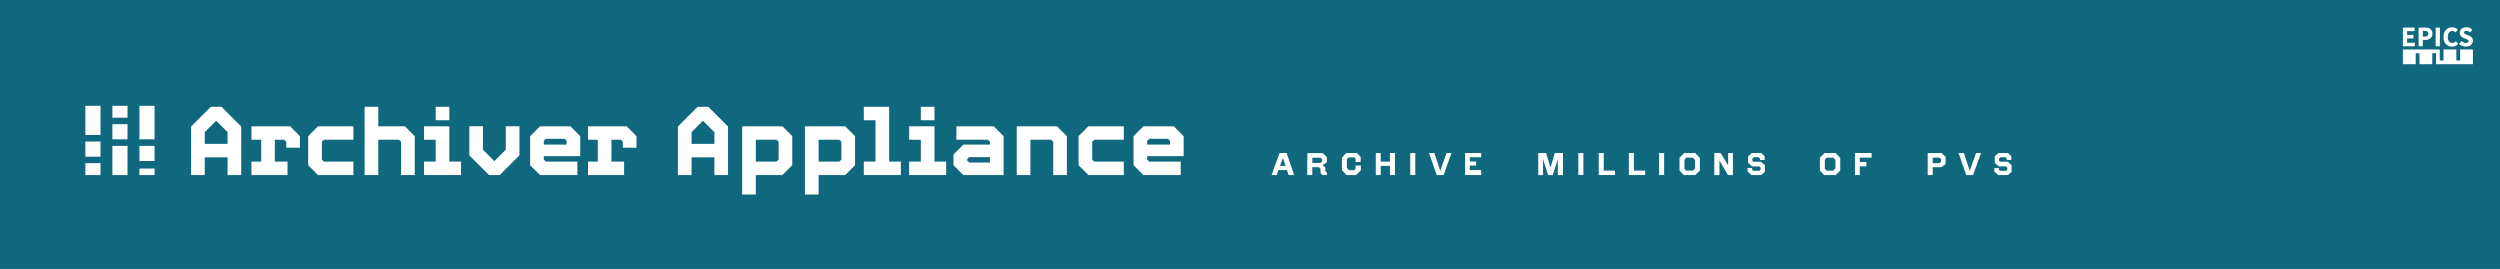
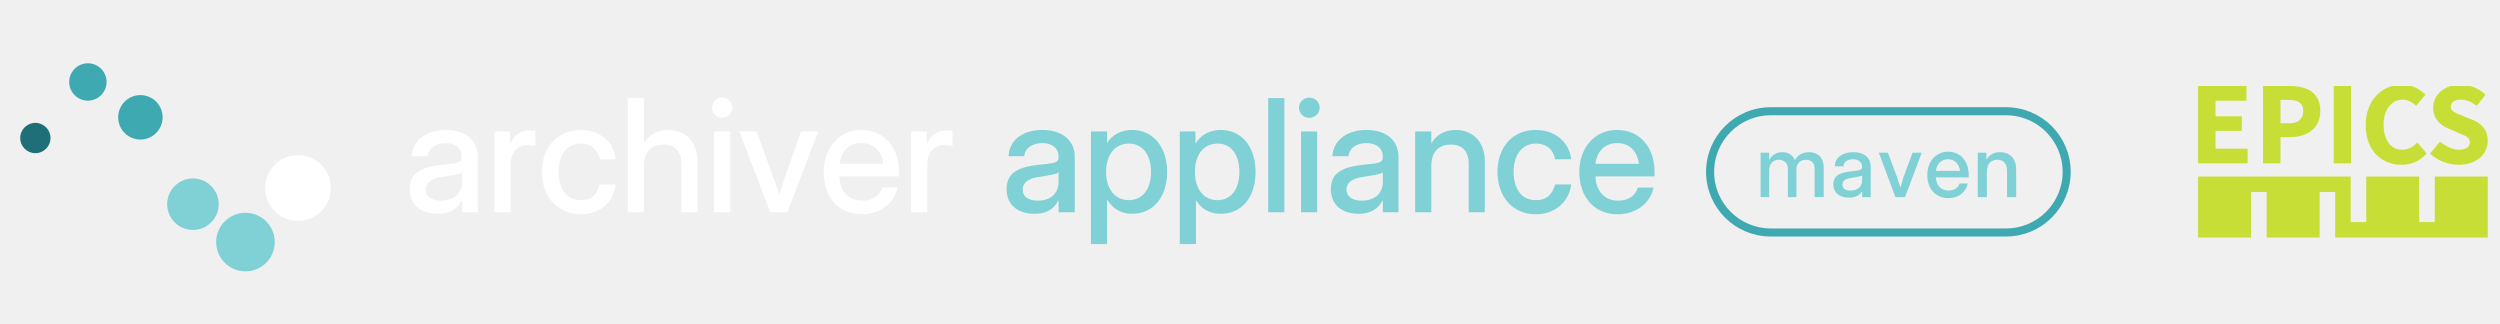
- <svg xmlns="http://www.w3.org/2000/svg" viewBox="0 0 1024.438 110.208">
-   <path d="m0 0h1024.438v110.208h-1024.438z" fill="#0f687e" />
-   <g fill="#fff">
-     <path d="m93.254 71.729v-7.271h-9.348v7.271h-5.592v-19.894l8.069-8.069h4.394l8.069 8.069v19.894zm0-17.578-4.674-4.674-4.674 4.674v4.794h9.348z" />
-     <path d="m103.039 71.729v-5.514h3.995v-8.947h-3.995v-5.513h15.819l4.035 4.034v4.754h-5.593v-2.438l-.839-.838h-3.835v8.947h5.193v5.514h-14.781z" />
-     <path d="m130.322 71.729-4.035-4.035v-11.905l4.035-4.034h14.501v5.513h-12.104l-.839.838v7.271l.839.838h12.104v5.514z" />
-     <path d="m164.355 71.729v-13.623l-.839-.838h-8.509v14.461h-5.592v-27.963h5.592v7.989h10.906l4.035 4.034v15.94h-5.592z" />
-     <path d="m173.74 71.729v-5.514h4.794v-8.947h-4.794v-5.513h10.387v14.46h4.793v5.514zm4.794-22.451v-5.513h5.593v5.513z" />
-     <path d="m212.848 63.658-8.069 8.07h-4.394l-8.07-8.07v-11.904h5.593v9.587l4.674 4.674 4.674-4.674v-9.587h5.593v11.904z" />
-     <path d="m221.275 71.729-4.035-4.035v-11.905l4.035-4.034h12.463l4.035 4.034v8.19h-14.94v1.398l.839.838h12.903v5.514zm10.905-14.022-.839-.84h-7.67l-.839.84v1.557h9.348z" />
-     <path d="m240.967 71.729v-5.514h3.995v-8.947h-3.995v-5.513h15.819l4.035 4.034v4.754h-5.593v-2.438l-.839-.838h-3.835v8.947h5.193v5.514h-14.781z" />
-     <path d="m292.736 71.729v-7.271h-9.348v7.271h-5.593v-19.894l8.069-8.069h4.394l8.069 8.069v19.894h-5.592zm0-17.578-4.674-4.674-4.674 4.674v4.794h9.348z" />
-     <path d="m324.651 67.694-4.035 4.035h-10.906v7.988h-5.592v-27.962h16.498l4.035 4.034zm-5.592-2.317v-7.271l-.839-.838h-8.509v8.947h8.509z" />
-     <path d="m350.375 67.694-4.035 4.035h-10.905v7.988h-5.593v-27.962h16.498l4.035 4.034zm-5.592-2.317v-7.271l-.839-.838h-8.509v8.947h8.509z" />
-     <path d="m353.969 71.729v-5.514h4.794v-16.937h-4.794v-5.513h10.387v22.45h4.793v5.514z" />
-     <path d="m372.543 71.729v-5.514h4.794v-8.947h-4.794v-5.513h10.387v14.46h4.793v5.514zm4.794-22.451v-5.513h5.593v5.513z" />
-     <path d="m394.752 71.729-4.035-4.035v-4.395l4.035-4.035h10.906v-1.158l-.839-.838h-12.903v-5.513h15.3l4.035 4.034v15.94zm10.906-7.352h-8.509l-.839.84v.559l.839.84h8.509v-2.238z" />
-     <path d="m431.583 71.729v-13.623l-.839-.838h-8.509v14.461h-5.592v-19.974h16.498l4.035 4.034v15.94h-5.592z" />
-     <path d="m446.001 71.729-4.035-4.035v-11.905l4.035-4.034h14.501v5.513h-12.104l-.839.838v7.271l.839.838h12.104v5.514z" />
-     <path d="m468.53 71.729-4.035-4.035v-11.905l4.035-4.034h12.463l4.035 4.034v8.19h-14.94v1.398l.839.838h12.903v5.514zm10.905-14.022-.839-.84h-7.67l-.839.84v1.557h9.348z" />
-     <path d="m34.974 71.728v-4.875h6.204v4.875zm0-7.533v-6.204h6.204v6.204zm0-8.864v-11.965h6.204v11.965s-6.204 0-6.204 0zm11.079 16.397v-11.965h6.204v11.965zm0-14.624v-6.204h6.204v6.204zm0-8.863v-4.875h6.204v4.875zm11.079 23.487v-2.659h6.204v2.659zm0-5.761v-6.204h6.204v6.204zm0-8.863v-13.738h6.204v13.738z" />
-     <path d="m1007.625 18.003.986-1.187c.552.47 1.256.799 1.89.799.716 0 1.068-.282 1.068-.74 0-.482-.434-.634-1.104-.917l-.998-.423c-.787-.318-1.538-.976-1.538-2.092 0-1.27 1.127-2.28 2.724-2.28.88 0 1.808.352 2.465 1.01l-.88 1.093c-.505-.388-.974-.611-1.585-.611-.599 0-.975.258-.975.693 0 .47.505.634 1.162.905l.986.399c.928.376 1.515.999 1.515 2.08 0 1.269-1.057 2.374-2.888 2.374-.998 0-2.054-.376-2.829-1.105" />
-     <path d="m1001.25 15.182c0-2.538 1.678-4.018 3.616-4.018.986 0 1.784.47 2.3.999l-.915 1.104c-.387-.353-.798-.611-1.35-.611-1.045 0-1.878.928-1.878 2.468 0 1.575.727 2.491 1.854 2.491.622 0 1.115-.317 1.491-.717l.916 1.081c-.634.74-1.48 1.128-2.477 1.128-1.937 0-3.557-1.352-3.557-3.925" />
-     <path d="m998.08 11.304h1.726v7.662h-1.726z" />
-     <path d="m993.654 14.994c.951 0 1.409-.423 1.409-1.222s-.517-1.093-1.456-1.093h-.798v2.315h.846zm-2.57-3.69h2.629c1.679 0 3.04.611 3.04 2.468 0 1.798-1.373 2.597-2.993 2.597h-.951v2.597h-1.725s0-7.662 0-7.662z" />
-     <path d="m984.65 11.304v7.662h4.907v-1.457h-3.182v-1.763h2.606v-1.445h-2.606v-1.54h3.064v-1.457z" />
-     <path d="m1008.094 20.272v4.506h-1.543v-4.506h-5.247v4.506h-1.54v-4.506h-15.114v6.041h5.247v-4.507h1.543v4.507h5.247v-4.507h1.543v4.507h15.111v-6.041z" />
-     <path d="m521.054 71.728 3.273-9.031h2.886l3.105 9.031h-2.265l-.686-2.031h-3.507l-.686 2.031h-2.122zm5.745-3.752-1.126-3.235-1.151 3.235z" />
-     <path d="m535.731 62.722h6.211l1.772 1.592v2.199l-1.746 1.139 1.112.971v1.488l.66.66v.957h-1.838l-.776-.815v-1.644l-.673-.75h-2.704v3.209h-2.109zm5.358 4.05.673-.595v-.893l-.569-.647h-3.442v2.135h3.339z" />
-     <path d="m551.717 71.728-1.825-2.006v-5.111l1.722-1.914h4.386l1.553 1.604v2.084h-2.044v-1.294l-.621-.596h-2.226l-.737.764v3.48l.814 1.01h2.122l.647-.737v-1.191h2.135v1.993l-2.006 1.915h-3.92z" />
-     <path d="m563.768 62.696h2.006v3.532h3.791v-3.532h2.045v9.031h-2.045v-3.752h-3.791v3.752h-2.006z" />
-     <path d="m577.877 62.696h2.07v9.031h-2.07z" />
-     <path d="m585.591 62.709h2.187l2.395 7.271 2.588-7.271h2.031l-3.248 9.019h-2.82l-3.132-9.019z" />
-     <path d="m600.373 62.696h6.573v1.733h-4.658v1.747h2.601v1.669h-2.601v1.837h4.658v2.045h-6.573z" />
-     <path d="m630.337 62.696h3.223l1.798 6.017 1.747-6.017h3.364v9.031h-2.109v-6.47l-2.057 6.47h-1.915l-2.084-6.457v6.457h-1.967z" />
-     <path d="m646.763 62.696h2.07v9.031h-2.07z" />
-     <path d="m655.111 62.709h2.07v7.194h4.606v1.824h-6.677v-9.019z" />
-     <path d="m667.46 62.709h2.07v7.194h4.606v1.824h-6.677v-9.019z" />
-     <path d="m679.847 62.696h2.07v9.031h-2.07z" />
-     <path d="m688.222 64.611 1.928-1.914h4.529l1.889 2.057v5.124l-1.876 1.851h-4.723l-1.747-1.838v-5.279zm2.704 5.305h2.782l.88-.944v-3.403l-.893-.958h-2.705l-.737.881v3.597l.673.828z" />
-     <path d="m708.075 71.728-3.493-5.952v5.952h-2.097v-9.031h2.55l3.105 5.02v-5.02h1.967v9.031z" />
-     <path d="m716.115 70.239v-1.423h1.863v.712l.479.452h2.536l.466-.479v-.854l-.673-.465h-2.821l-1.656-1.449v-2.614l1.501-1.41h3.908l1.384 1.333v1.487h-1.876v-.543l-.582-.557h-2.019l-.569.608v.725l.35.504h3.234l1.579 1.437v2.73l-1.579 1.294h-3.959z" />
-     <path d="m745.744 64.611 1.928-1.914h4.529l1.889 2.057v5.124l-1.876 1.851h-4.723l-1.747-1.838v-5.279zm2.704 5.305h2.782l.88-.944v-3.403l-.893-.958h-2.705l-.737.881v3.597l.673.828z" />
-     <path d="m760.111 62.696h6.807v1.901h-4.827v1.786h2.705v1.785h-2.705v3.559h-1.979v-9.031z" />
-     <path d="m789.921 71.728v-9.031h5.72l1.63 1.617v2.898l-1.76 1.307h-3.532v3.209zm4.723-4.866.738-.505v-1.139l-.647-.646h-2.756v2.29z" />
-     <path d="m802.567 62.709h2.187l2.395 7.271 2.588-7.271h2.031l-3.248 9.019h-2.82l-3.132-9.019z" />
-     <path d="m817.206 70.239v-1.423h1.863v.712l.479.452h2.536l.466-.479v-.854l-.673-.465h-2.821l-1.656-1.449v-2.614l1.501-1.41h3.908l1.384 1.333v1.487h-1.876v-.543l-.582-.557h-2.019l-.569.608v.725l.35.504h3.234l1.579 1.437v2.73l-1.579 1.294h-3.959z" />
-   </g>
+ <svg xmlns="http://www.w3.org/2000/svg" viewBox="0 0 495 64" width="340" height="44" role="img" aria-label="EPICS Archiver Appliance, Maven edition">
+   <circle cx="7.0" cy="27.3" r="3.0" fill="#1f6f78" />
+   <circle cx="17.4" cy="16.2" r="3.7" fill="#3fa9b2" />
+   <circle cx="27.8" cy="23.2" r="4.4" fill="#3fa9b2" />
+   <circle cx="38.2" cy="40.4" r="5.1" fill="#7fd1d6" />
+   <circle cx="48.6" cy="47.9" r="5.8" fill="#7fd1d6" />
+   <circle cx="59.0" cy="37.2" r="6.5" fill="#ffffff" />
+   <path d="M86.7 42.3C89.4 42.3 90.7 41 91.4 39.7H91.5V42H94.6V31C94.6 27.8 92.2 25.7 88.3 25.7C84.3 25.7 81.7 27.8 81.5 30.9H84.7C84.8 29.4 86.2 28.3 88.2 28.3C90.2 28.3 91.4 29.4 91.4 31V31.1C91.4 32.3 90.4 32.3 87.4 32.6C84.2 33 81.1 33.8 81.1 37.4C81.1 40.6 83.5 42.3 86.7 42.3ZM87.3 39.7C85.5 39.7 84.3 38.9 84.3 37.5C84.3 35.9 85.9 35.2 87.6 35C89.3 34.7 91 34.5 91.5 34.1V36C91.5 38 90.1 39.7 87.3 39.7ZM97.9 42H101.1V32.6C101.1 30 102.6 28.7 104.4 28.7C105.1 28.7 105.8 28.8 106 28.9V25.9C105.8 25.9 105.4 25.8 104.9 25.8C102.8 25.8 101.6 26.9 101 28.6H101V26H97.9ZM115 42.4C118.8 42.4 121.6 39.9 121.9 36.5H118.7C118.3 38.4 117.2 39.6 115 39.6C112.2 39.6 110.6 37.4 110.6 34C110.6 30.6 112.2 28.4 115 28.4C117.1 28.4 118.4 29.7 118.8 31.5H121.9C121.6 28.1 118.8 25.7 115 25.7C110.4 25.7 107.3 29.1 107.3 34C107.3 38.9 110.4 42.4 115 42.4ZM127.5 32.8C127.5 29.8 129.2 28.6 131.4 28.6C133.6 28.6 134.9 29.9 134.9 32.4V42H138.1V32C138.1 27.9 135.6 25.7 132.3 25.7C130.2 25.7 128.6 26.6 127.5 28.3V19.4H124.3V42H127.5ZM141.4 42H144.6V26H141.4ZM143 23.3C144.1 23.3 145 22.4 145 21.3C145 20.2 144.1 19.3 143 19.3C141.8 19.3 141 20.2 141 21.3C141 22.4 141.8 23.3 143 23.3ZM152.5 42H155.9L162 26H158.6L155.5 34.8C155.1 36 154.7 37.3 154.3 38.5C153.9 37.3 153.5 36 153 34.8L149.8 26H146.4ZM170.7 42.4C174.3 42.4 177.1 40.2 177.7 37.1H174.7C174.2 38.7 172.8 39.7 170.7 39.7C167.9 39.7 166.3 37.7 166.2 34.9H178V34C178 29.1 175 25.7 170.5 25.7C166.2 25.7 163.1 29.2 163.1 34C163.1 38.9 165.9 42.4 170.7 42.4ZM166.3 32.4C166.5 29.9 168.1 28.3 170.5 28.3C173 28.3 174.6 29.9 174.9 32.4ZM180.4 42H183.6V32.6C183.6 30 185.1 28.7 186.9 28.7C187.6 28.7 188.3 28.8 188.6 28.9V25.9C188.3 25.9 187.9 25.8 187.4 25.8C185.4 25.8 184.1 26.9 183.5 28.6H183.5V26H180.4Z" fill="#ffffff" />
+   <path d="M204.8 42.3C207.6 42.3 208.9 41 209.5 39.7H209.6V42H212.8V31C212.8 27.8 210.3 25.7 206.4 25.7C202.4 25.7 199.8 27.8 199.7 30.9H202.8C202.9 29.4 204.3 28.3 206.4 28.3C208.4 28.3 209.6 29.4 209.6 31V31.1C209.6 32.3 208.6 32.3 205.6 32.6C202.3 33 199.3 33.8 199.3 37.4C199.3 40.6 201.6 42.3 204.8 42.3ZM205.5 39.7C203.6 39.7 202.5 38.9 202.5 37.5C202.5 35.9 204 35.2 205.8 35C207.5 34.7 209.2 34.5 209.6 34.1V36C209.6 38 208.3 39.7 205.5 39.7ZM216 48.3H219.2V39.6H219.3C220.4 41.4 222.1 42.3 224.2 42.3C228.3 42.3 231.1 39 231.1 34C231.1 29.1 228.3 25.7 224.2 25.7C222.1 25.7 220.2 26.6 219.2 28.3H219.2V26H216ZM223.5 39.6C220.8 39.6 219 37.4 219 34C219 30.6 220.8 28.4 223.5 28.4C226.1 28.4 227.9 30.4 227.9 34C227.9 37.6 226.1 39.6 223.5 39.6ZM233.6 48.3H236.8V39.6H236.8C237.9 41.4 239.6 42.3 241.7 42.3C245.9 42.3 248.6 39 248.6 34C248.6 29.1 245.9 25.7 241.7 25.7C239.7 25.7 237.8 26.6 236.8 28.3H236.7V26H233.6ZM241.1 39.6C238.3 39.6 236.6 37.4 236.6 34C236.6 30.6 238.3 28.4 241.1 28.4C243.6 28.4 245.4 30.4 245.4 34C245.4 37.6 243.6 39.6 241.1 39.6ZM254.3 19.4H251.1V42H254.3ZM257.6 42H260.8V26H257.6ZM259.2 23.3C260.4 23.3 261.3 22.4 261.3 21.3C261.3 20.2 260.4 19.3 259.2 19.3C258.1 19.3 257.2 20.2 257.2 21.3C257.2 22.4 258.1 23.3 259.2 23.3ZM269 42.3C271.7 42.3 273.1 41 273.7 39.7H273.8V42H276.9V31C276.9 27.8 274.5 25.7 270.6 25.7C266.6 25.7 264 27.8 263.8 30.9H267C267.1 29.4 268.5 28.3 270.5 28.3C272.6 28.3 273.8 29.4 273.8 31V31.1C273.8 32.3 272.8 32.3 269.8 32.6C266.5 33 263.5 33.8 263.5 37.4C263.5 40.6 265.8 42.3 269 42.3ZM269.6 39.7C267.8 39.7 266.6 38.9 266.6 37.5C266.6 35.9 268.2 35.2 269.9 35C271.6 34.7 273.3 34.5 273.8 34.1V36C273.8 38 272.5 39.7 269.6 39.7ZM283.4 32.8C283.4 29.8 285.1 28.6 287.3 28.6C289.5 28.6 290.8 29.9 290.8 32.4V42H294V32C294 27.9 291.5 25.7 288.2 25.7C286.1 25.7 284.4 26.6 283.4 28.4V26H280.2V42H283.4ZM304.1 42.4C307.9 42.4 310.7 39.9 311.1 36.5H307.9C307.4 38.4 306.3 39.6 304.1 39.6C301.3 39.6 299.7 37.4 299.7 34C299.7 30.6 301.4 28.4 304.1 28.4C306.3 28.4 307.6 29.7 307.9 31.5H311.1C310.7 28.1 307.9 25.7 304.1 25.7C299.5 25.7 296.5 29.1 296.5 34C296.5 38.9 299.5 42.4 304.1 42.4ZM320.3 42.4C323.9 42.4 326.8 40.2 327.4 37.1H324.3C323.8 38.7 322.5 39.7 320.4 39.7C317.6 39.7 316 37.7 315.9 34.9H327.6V34C327.6 29.1 324.7 25.7 320.1 25.7C315.8 25.7 312.7 29.2 312.7 34C312.7 38.9 315.6 42.4 320.3 42.4ZM315.9 32.4C316.2 29.9 317.8 28.3 320.2 28.3C322.6 28.3 324.2 29.9 324.5 32.4Z" fill="#7fd1d6" />
+   <rect x="338.6" y="22.0" width="70.6" height="24" rx="12.0" fill="none" stroke="#3fa9b2" stroke-width="1.6" />
+   <path d="M348.6 39H350.3V33.7C350.3 32.3 351.2 31.6 352.2 31.6C353.2 31.6 354 32.3 354 33.3V39H355.7V33.5C355.7 32.4 356.4 31.6 357.6 31.6C358.5 31.6 359.3 32.1 359.3 33.4V39H361.1V33.2C361.1 31.1 359.8 30.1 358.2 30.1C356.9 30.1 355.9 30.7 355.4 31.7C355 30.7 354.1 30.1 352.9 30.1C351.8 30.1 350.8 30.6 350.3 31.7V30.2H348.6ZM366.1 39.1C367.6 39.1 368.3 38.5 368.7 37.8H368.7V39H370.4V33C370.4 31.2 369.1 30.1 367 30.1C364.8 30.1 363.3 31.2 363.3 32.9H365C365 32.1 365.8 31.5 366.9 31.5C368 31.5 368.7 32.1 368.7 33V33C368.7 33.7 368.2 33.7 366.5 33.9C364.7 34.1 363 34.5 363 36.5C363 38.2 364.3 39.1 366.1 39.1ZM366.4 37.7C365.4 37.7 364.8 37.3 364.8 36.5C364.8 35.6 365.7 35.3 366.6 35.2C367.5 35 368.5 34.9 368.7 34.7V35.7C368.7 36.8 368 37.7 366.4 37.7ZM375.3 39H377.2L380.5 30.2H378.7L376.9 35C376.7 35.7 376.5 36.4 376.3 37.1C376 36.4 375.8 35.7 375.6 35L373.8 30.2H372ZM385.8 39.2C387.8 39.2 389.3 38 389.6 36.3H388C387.7 37.2 386.9 37.7 385.8 37.7C384.3 37.7 383.4 36.7 383.3 35.1H389.8V34.6C389.8 31.9 388.2 30 385.7 30C383.3 30 381.6 32 381.6 34.6C381.6 37.3 383.2 39.2 385.8 39.2ZM383.3 33.8C383.5 32.4 384.4 31.5 385.7 31.5C387 31.5 387.9 32.4 388.1 33.8ZM393.4 34C393.4 32.3 394.3 31.6 395.5 31.6C396.7 31.6 397.4 32.4 397.4 33.8V39H399.2V33.5C399.2 31.2 397.8 30.1 396 30.1C394.8 30.1 393.9 30.6 393.3 31.6V30.2H391.6V39H393.4Z" fill="#7fd1d6" />
+   <svg x="435.2" y="17.0" width="57.4" height="30" viewBox="302.721 306.263 721.547 377.439">
+     <path id="S" fill="#C7DE37" d="M880.5,474.714l24.796-29.844c13.879,11.817,31.589,20.094,47.529,20.094 c18.003,0,26.866-7.098,26.866-18.622c0-12.118-10.922-15.954-27.753-23.056l-25.089-10.628 c-19.785-7.985-38.679-24.537-38.679-52.604c0-31.927,28.343-57.334,68.493-57.334c22.141,0,45.46,8.863,61.998,25.407 l-22.143,27.485c-12.691-9.751-24.504-15.359-39.855-15.359c-15.057,0-24.511,6.496-24.511,17.438 c0,11.817,12.704,15.954,29.23,22.751l24.795,10.047c23.333,9.461,38.089,25.122,38.089,52.31 c0,31.915-26.573,59.693-72.621,59.693C926.557,502.493,899.988,493.031,880.5,474.714" />
+     <path id="C" fill="#C7DE37" d="M720.193,403.782c0-63.822,42.208-101.057,90.926-101.057c24.796,0,44.865,11.821,57.849,25.118 l-23.018,27.774c-9.742-8.867-20.073-15.359-33.949-15.359c-26.272,0-47.228,23.336-47.228,62.057 c0,39.595,18.295,62.65,46.63,62.65c15.653,0,28.042-7.985,37.496-18.028l23.03,27.185c-15.945,18.617-37.211,28.372-62.291,28.372 C760.934,502.493,720.193,468.503,720.193,403.782" />
+     <rect id="I" x="640.47" y="306.263" fill="#C7DE37" width="43.399" height="192.687" />
+     <path id="P" fill="#C7DE37" d="M529.165,399.056c23.905,0,35.422-10.641,35.422-30.731c0-20.095-12.992-27.486-36.61-27.486 h-20.076v58.217H529.165z M464.518,306.263h66.115c42.215,0,76.456,15.373,76.456,62.062c0,45.212-34.536,65.31-75.275,65.31 h-23.913v65.311h-43.383V306.263z" />
+     <polygon id="E" fill="#C7DE37" points="302.721,306.263 302.721,498.95 426.121,498.95 426.121,462.304 346.117,462.304 346.117,417.966 411.651,417.966 411.651,381.617 346.117,381.617 346.117,342.909 423.166,342.909 423.166,306.263 " />
+     <polygon id="signe" fill="#C7DE37" points="892.313,531.786 892.313,645.119 853.5,645.119 853.5,531.786 721.535,531.786 721.535,645.119 682.819,645.119 682.819,531.786 302.723,531.786 302.723,683.702 434.676,683.702 434.676,570.368 473.495,570.368 473.495,683.702 605.444,683.702 605.444,570.368 644.246,570.368 644.246,683.702 1024.268,683.702 1024.268,531.786 " />
+   </svg>
</svg>
